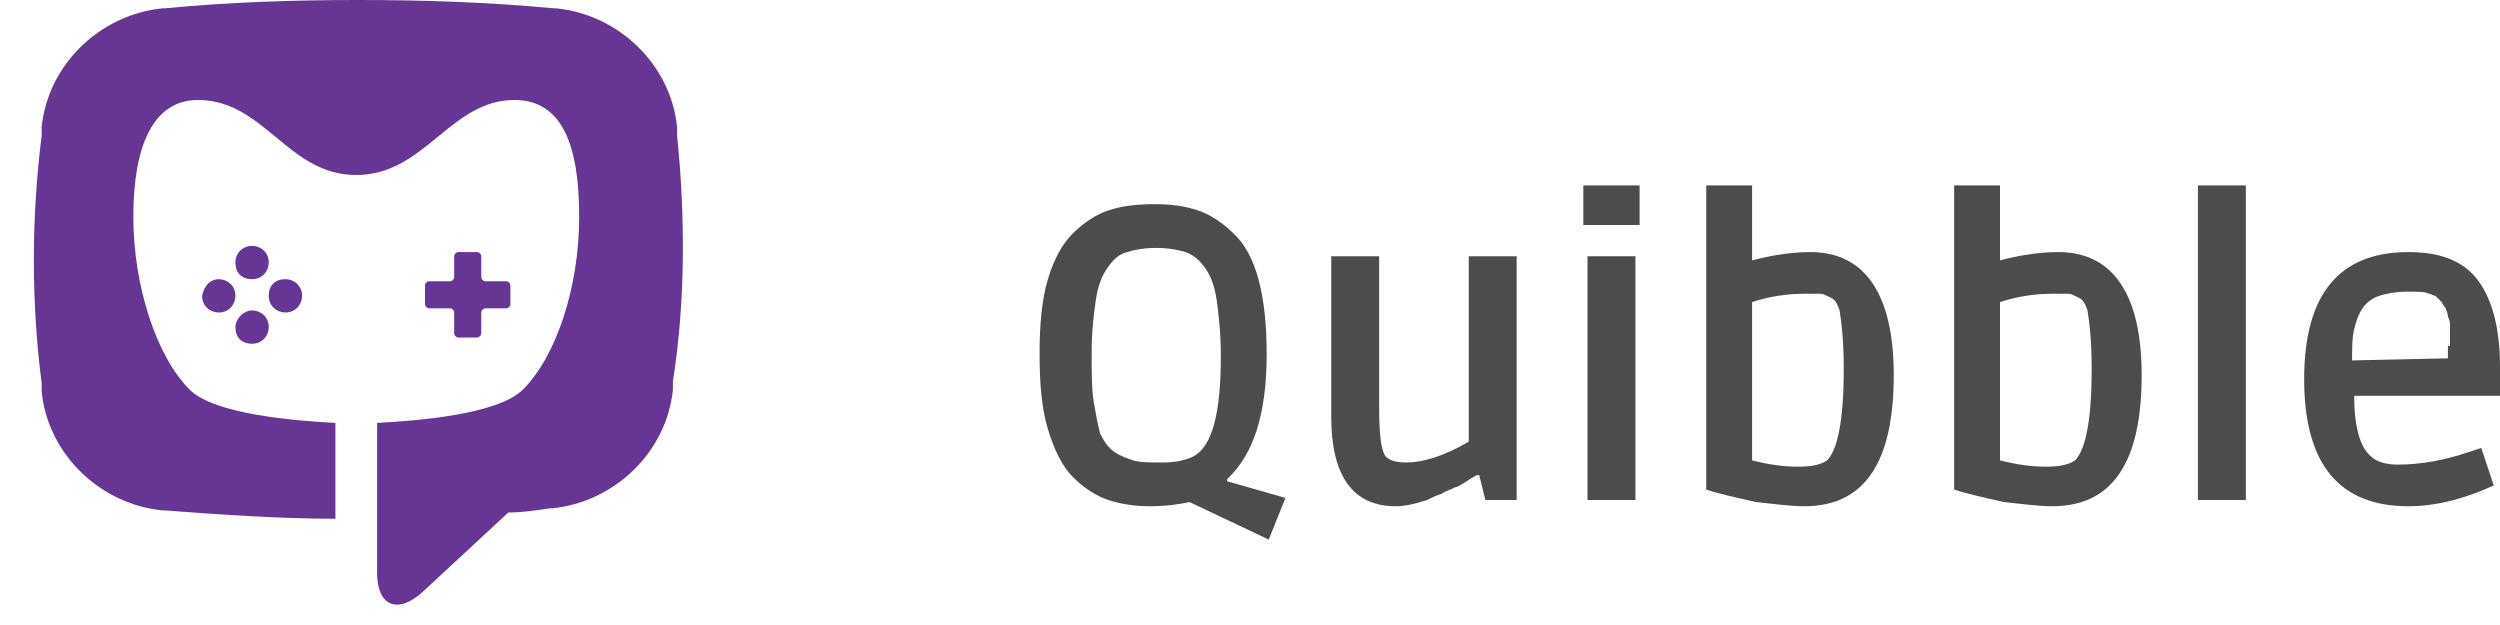
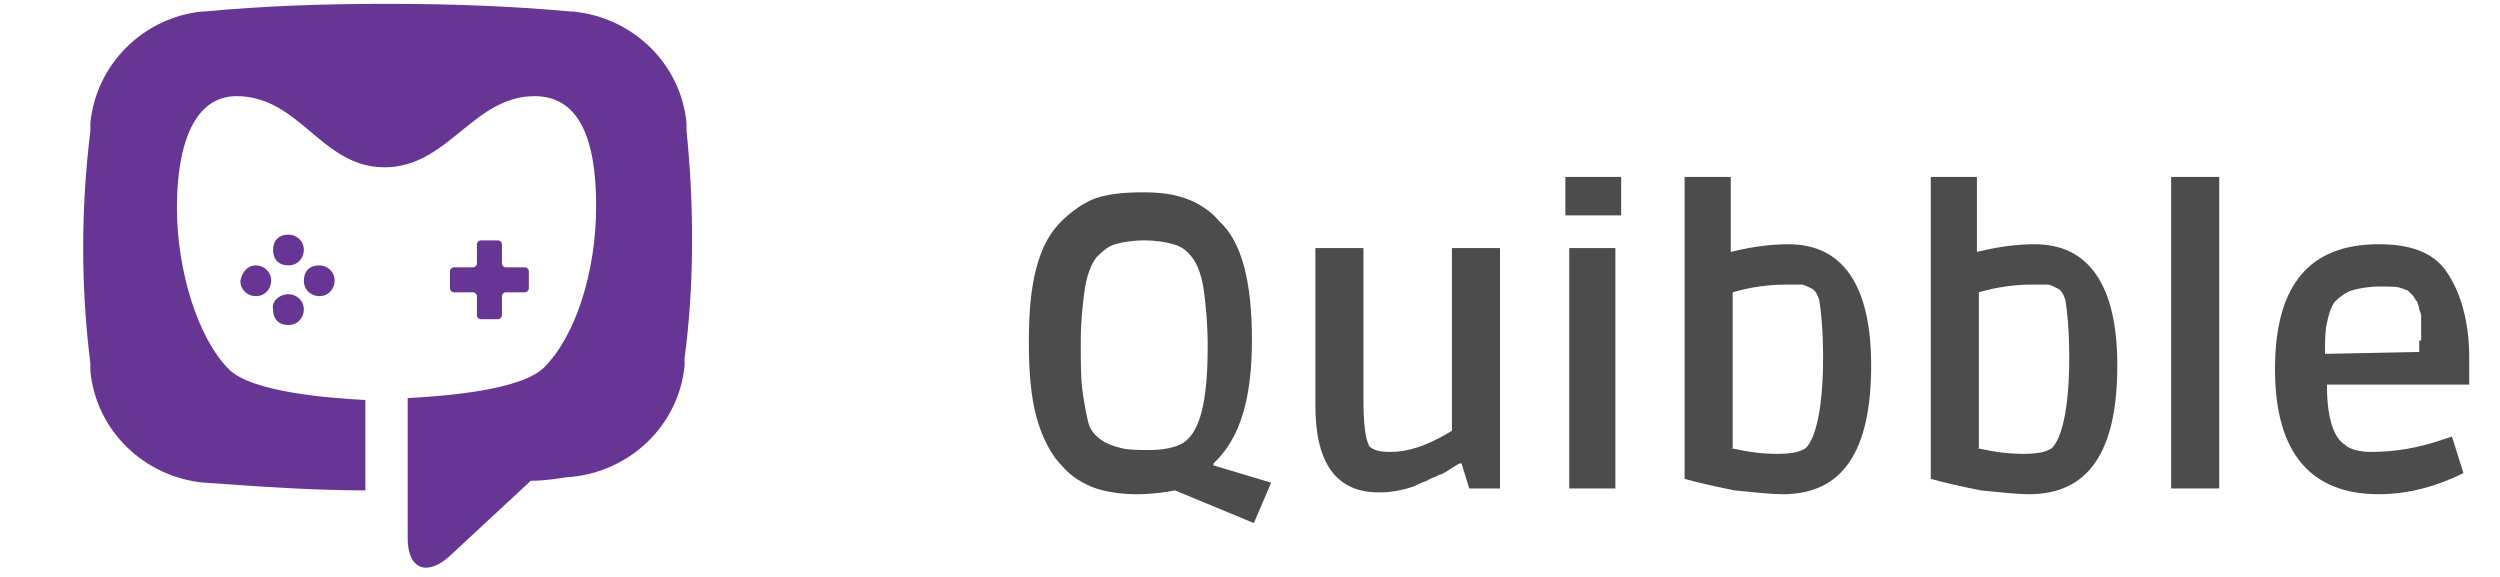
- <svg xmlns="http://www.w3.org/2000/svg" version="1.1" id="Layer_1" x="0px" y="0px" viewBox="0 0 120 30" enable-background="new 0 0 120 30" xml:space="preserve">
+ <svg xmlns="http://www.w3.org/2000/svg" version="1.1" id="Layer_1" x="0px" y="0px" viewBox="0 0 130 30" enable-background="new 0 0 130 30" xml:space="preserve">
  <g>
-     <path fill="#673695" d="M32.5,6.5l0-0.4c-0.3-3-2.8-5.4-5.8-5.7l-0.1,0C23.4,0.1,20.3,0,17.2,0S11,0.1,7.9,0.4l-0.1,0   c-3,0.3-5.5,2.7-5.8,5.7l0,0.4c-0.5,4-0.5,8,0,11.9l0,0.4c0.3,3,2.8,5.4,5.8,5.7l0.1,0c2.7,0.2,5.5,0.4,8.2,0.4v-4.6   c-1.9-0.1-5.8-0.4-7-1.6c-1.6-1.6-2.7-5-2.7-8.3s0.9-5.6,3.1-5.6c3.2,0,4.3,3.6,7.6,3.6s4.5-3.6,7.6-3.6c2.3,0,3.1,2.2,3.1,5.6   s-1.1,6.7-2.7,8.3c-1.2,1.2-5.1,1.5-7,1.6v7.2c0,1.6,1,2,2.2,0.9l4.1-3.8c0.7,0,1.3-0.1,2-0.2l0.1,0c3-0.3,5.5-2.7,5.8-5.7l0-0.4   C32.9,14.5,32.9,10.4,32.5,6.5z" />
-     <path fill="#673695" d="M20.4,13.7c0-0.1,0.1-0.2,0.2-0.2h1c0.1,0,0.2-0.1,0.2-0.2v-1c0-0.1,0.1-0.2,0.2-0.2h0.9   c0.1,0,0.2,0.1,0.2,0.2v1c0,0.1,0.1,0.2,0.2,0.2h1c0.1,0,0.2,0.1,0.2,0.2v0.9c0,0.1-0.1,0.2-0.2,0.2h-1c-0.1,0-0.2,0.1-0.2,0.2v1   c0,0.1-0.1,0.2-0.2,0.2H22c-0.1,0-0.2-0.1-0.2-0.2v-1c0-0.1-0.1-0.2-0.2-0.2h-1c-0.1,0-0.2-0.1-0.2-0.2V13.7z M13.7,13.4   c0.4,0,0.8,0.3,0.8,0.8c0,0.4-0.3,0.8-0.8,0.8c-0.4,0-0.8-0.3-0.8-0.8C12.9,13.7,13.2,13.4,13.7,13.4z M12.1,11.8   c0.4,0,0.8,0.3,0.8,0.8c0,0.4-0.3,0.8-0.8,0.8s-0.8-0.3-0.8-0.8C11.3,12.1,11.7,11.8,12.1,11.8z M12.1,14.9c0.4,0,0.8,0.3,0.8,0.8   c0,0.4-0.3,0.8-0.8,0.8s-0.8-0.3-0.8-0.8C11.3,15.3,11.7,14.9,12.1,14.9z M10.5,13.4c0.4,0,0.8,0.3,0.8,0.8c0,0.4-0.3,0.8-0.8,0.8   c-0.4,0-0.8-0.3-0.8-0.8C9.8,13.7,10.1,13.4,10.5,13.4z" />
+     <path fill="#673695" d="M35.7,6.8V6.4c-0.3-3.1-2.8-5.5-5.9-5.8h-0.1c-3.3-0.3-6.4-0.4-9.6-0.4s-6.3,0.1-9.5,0.4h-0.1   C7.5,0.9,5,3.3,4.7,6.4v0.4c-0.5,4.1-0.5,8.1,0,12.1v0.4c0.3,3.1,2.8,5.5,5.9,5.8h0.1c2.7,0.2,5.6,0.4,8.3,0.4v-4.7   c-1.9-0.1-5.9-0.4-7.1-1.6c-1.6-1.6-2.7-5.1-2.7-8.4S10.1,5,12.3,5c3.3,0,4.4,3.7,7.7,3.7S24.6,5,27.8,5c2.3,0,3.2,2.2,3.2,5.7   s-1.1,6.8-2.7,8.4c-1.2,1.2-5.2,1.5-7.1,1.6v7.3c0,1.6,1,2,2.2,0.9l4.2-3.9c0.7,0,1.3-0.1,2-0.2h0.1c3.1-0.3,5.6-2.7,5.9-5.8v-0.4   C36.1,14.9,36.1,10.7,35.7,6.8z" />
+     <path fill="#673695" d="M23.4,14.1c0-0.1,0.1-0.2,0.2-0.2h1c0.1,0,0.2-0.1,0.2-0.2v-1c0-0.1,0.1-0.2,0.2-0.2h0.9   c0.1,0,0.2,0.1,0.2,0.2v1c0,0.1,0.1,0.2,0.2,0.2h1c0.1,0,0.2,0.1,0.2,0.2V15c0,0.1-0.1,0.2-0.2,0.2h-1c-0.1,0-0.2,0.1-0.2,0.2v1   c0,0.1-0.1,0.2-0.2,0.2H25c-0.1,0-0.2-0.1-0.2-0.2v-1c0-0.1-0.1-0.2-0.2-0.2h-1c-0.1,0-0.2-0.1-0.2-0.2   C23.4,15,23.4,14.1,23.4,14.1z M16.6,13.8c0.4,0,0.8,0.3,0.8,0.8c0,0.4-0.3,0.8-0.8,0.8c-0.4,0-0.8-0.3-0.8-0.8   C15.8,14.1,16.1,13.8,16.6,13.8z M15,12.2c0.4,0,0.8,0.3,0.8,0.8c0,0.4-0.3,0.8-0.8,0.8c-0.5,0-0.8-0.3-0.8-0.8S14.5,12.2,15,12.2z    M15,15.3c0.4,0,0.8,0.3,0.8,0.8c0,0.4-0.3,0.8-0.8,0.8c-0.5,0-0.8-0.3-0.8-0.8C14.1,15.7,14.5,15.3,15,15.3z M13.3,13.8   c0.4,0,0.8,0.3,0.8,0.8c0,0.4-0.3,0.8-0.8,0.8c-0.4,0-0.8-0.3-0.8-0.8C12.6,14.1,12.9,13.8,13.3,13.8z" />
  </g>
  <g>
-     <path fill="#4C4C4C" d="M57.1,24.1c-0.5,0.1-1.1,0.2-1.9,0.2c-0.7,0-1.4-0.1-2-0.3c-0.6-0.2-1.2-0.6-1.7-1.1   c-0.5-0.5-0.9-1.3-1.2-2.3c-0.3-1-0.4-2.2-0.4-3.6c0-1.4,0.1-2.6,0.4-3.6c0.3-1,0.7-1.7,1.2-2.2s1.1-0.9,1.7-1.1   c0.6-0.2,1.3-0.3,2.2-0.3s1.5,0.1,2.1,0.3s1.2,0.6,1.7,1.1c1.1,1,1.6,3,1.6,5.8c0,2.8-0.6,4.8-1.9,6v0.1l2.8,0.8l-0.8,2L57.1,24.1z    M53.5,21.7c0.3,0.2,0.6,0.3,0.9,0.4c0.3,0.1,0.8,0.1,1.4,0.1s1.1-0.1,1.5-0.3c0.9-0.5,1.3-2.1,1.3-4.8c0-1.1-0.1-2-0.2-2.7   c-0.1-0.7-0.3-1.2-0.6-1.6c-0.3-0.4-0.6-0.6-0.9-0.7c-0.3-0.1-0.8-0.2-1.4-0.2s-1.1,0.1-1.4,0.2c-0.4,0.1-0.7,0.4-0.9,0.7   c-0.3,0.4-0.5,0.9-0.6,1.6c-0.1,0.7-0.2,1.5-0.2,2.5s0,1.8,0.1,2.4c0.1,0.6,0.2,1.1,0.3,1.5C53,21.2,53.2,21.5,53.5,21.7z" />
-     <path fill="#4C4C4C" d="M63.9,20v-7.7h2.3v7.3c0,1.3,0.1,2,0.3,2.3c0.2,0.2,0.5,0.3,1,0.3c0.8,0,1.8-0.3,3-1v-8.9h2.3V24h-1.5   L71,22.8h-0.1c0,0-0.2,0.1-0.5,0.3c-0.3,0.2-0.5,0.3-0.6,0.3c-0.1,0.1-0.3,0.1-0.6,0.3c-0.3,0.1-0.5,0.2-0.7,0.3   c-0.6,0.2-1.1,0.3-1.5,0.3C64.9,24.3,63.9,22.8,63.9,20z" />
-     <path fill="#4C4C4C" d="M76,10.7V8.9h2.7v1.9H76z M76.2,24V12.3h2.3V24H76.2z" />
-     <path fill="#4C4C4C" d="M81.8,8.9h2.3v3.6c1.1-0.3,2.1-0.4,2.8-0.4c2.6,0,4,2,4,5.9c0,4.2-1.4,6.3-4.3,6.3c-0.6,0-1.4-0.1-2.3-0.2   c-0.9-0.2-1.8-0.4-2.4-0.6V8.9z M84.1,22.1c0.8,0.2,1.5,0.3,2.2,0.3c0.7,0,1.1-0.1,1.4-0.3c0.5-0.5,0.8-1.9,0.8-4.4   c0-1.3-0.1-2.2-0.2-2.8c-0.1-0.3-0.2-0.5-0.4-0.6c-0.2-0.1-0.4-0.2-0.5-0.2c-0.1,0-0.4,0-0.8,0c-0.7,0-1.6,0.1-2.5,0.4V22.1z" />
-     <path fill="#4C4C4C" d="M93.7,8.9H96v3.6c1.1-0.3,2.1-0.4,2.8-0.4c2.6,0,4,2,4,5.9c0,4.2-1.4,6.3-4.3,6.3c-0.6,0-1.4-0.1-2.3-0.2   c-0.9-0.2-1.8-0.4-2.4-0.6V8.9z M96,22.1c0.8,0.2,1.5,0.3,2.2,0.3c0.7,0,1.1-0.1,1.4-0.3c0.5-0.5,0.8-1.9,0.8-4.4   c0-1.3-0.1-2.2-0.2-2.8c-0.1-0.3-0.2-0.5-0.4-0.6c-0.2-0.1-0.4-0.2-0.5-0.2c-0.1,0-0.4,0-0.8,0c-0.7,0-1.6,0.1-2.5,0.4V22.1z" />
-     <path fill="#4C4C4C" d="M105.5,24V8.9h2.3V24H105.5z" />
-     <path fill="#4C4C4C" d="M115.6,24.3c-3.3,0-5-2-5-6.1c0-4.1,1.7-6.1,5-6.1c1.5,0,2.6,0.4,3.3,1.3c0.7,0.9,1.1,2.3,1.1,4.2V19h-7   c0,1.5,0.3,2.5,0.8,2.9c0.3,0.3,0.8,0.4,1.3,0.4c1.1,0,2.2-0.2,3.4-0.6l0.6-0.2l0.6,1.8C118.4,23.9,117,24.3,115.6,24.3z    M117.6,16.6c0-0.1,0-0.3,0-0.5c0-0.3,0-0.4,0-0.5c0-0.1,0-0.2-0.1-0.4c0-0.2-0.1-0.3-0.1-0.4c0,0-0.1-0.1-0.2-0.3   c-0.1-0.1-0.2-0.2-0.3-0.3c-0.1,0-0.2-0.1-0.3-0.1c-0.2-0.1-0.5-0.1-1.1-0.1c-0.5,0-1,0.1-1.3,0.2c-0.3,0.1-0.6,0.3-0.8,0.6   c-0.2,0.3-0.3,0.6-0.4,1c-0.1,0.4-0.1,0.9-0.1,1.5l4.6-0.1V16.6z" />
+     <path fill="#4C4C4C" d="M61.1,25.5c-0.5,0.1-1.2,0.2-2,0.2c-0.7,0-1.5-0.1-2.1-0.3c-0.6-0.2-1.3-0.6-1.8-1.2   c-0.5-0.5-1-1.4-1.3-2.5s-0.4-2.4-0.4-3.9s0.1-2.8,0.4-3.9c0.3-1.1,0.7-1.8,1.3-2.4c0.5-0.5,1.2-1,1.8-1.2c0.6-0.2,1.4-0.3,2.4-0.3   c1,0,1.6,0.1,2.2,0.3s1.3,0.6,1.8,1.2c1.2,1.1,1.7,3.2,1.7,6.2s-0.6,5.1-2,6.4v0.1l3,0.9l-0.9,2.1L61.1,25.5z M57.3,22.9   c0.3,0.2,0.6,0.3,1,0.4s0.9,0.1,1.5,0.1s1.2-0.1,1.6-0.3c1-0.5,1.4-2.2,1.4-5.1c0-1.2-0.1-2.1-0.2-2.9c-0.1-0.7-0.3-1.3-0.6-1.7   c-0.3-0.4-0.6-0.6-1-0.7c-0.3-0.1-0.9-0.2-1.5-0.2c-0.6,0-1.2,0.1-1.5,0.2c-0.4,0.1-0.7,0.4-1,0.7c-0.3,0.4-0.5,1-0.6,1.7   c-0.1,0.7-0.2,1.6-0.2,2.7s0,1.9,0.1,2.6s0.2,1.2,0.3,1.6C56.7,22.4,57,22.7,57.3,22.9z" />
+     <path fill="#4C4C4C" d="M68.4,21.1v-8.2h2.5v7.8c0,1.4,0.1,2.1,0.3,2.5c0.2,0.2,0.5,0.3,1.1,0.3c0.9,0,1.9-0.3,3.2-1.1v-9.5h2.5   v12.5h-1.6L76,24.1h-0.1c0,0-0.2,0.1-0.5,0.3c-0.3,0.2-0.5,0.3-0.6,0.3c-0.1,0.1-0.3,0.1-0.6,0.3c-0.3,0.1-0.5,0.2-0.7,0.3   c-0.6,0.2-1.2,0.3-1.6,0.3C69.5,25.7,68.4,24.1,68.4,21.1z" />
+     <path fill="#4C4C4C" d="M81.4,11.1V9.2h2.9v2h-2.9V11.1z M81.6,25.4V12.9H84v12.5H81.6z" />
+     <path fill="#4C4C4C" d="M87.6,9.2H90v3.9c1.2-0.3,2.2-0.4,3-0.4c2.8,0,4.3,2.1,4.3,6.3c0,4.5-1.5,6.7-4.6,6.7   c-0.6,0-1.5-0.1-2.5-0.2c-1-0.2-1.9-0.4-2.6-0.6V9.2H87.6z M90,23.3c0.9,0.2,1.6,0.3,2.4,0.3s1.2-0.1,1.5-0.3   c0.5-0.5,0.9-2,0.9-4.7c0-1.4-0.1-2.4-0.2-3c-0.1-0.3-0.2-0.5-0.4-0.6c-0.2-0.1-0.4-0.2-0.5-0.2s-0.4,0-0.9,0   c-0.7,0-1.7,0.1-2.7,0.4V23.3z" />
+     <path fill="#4C4C4C" d="M100.3,9.2h2.5v3.9c1.2-0.3,2.2-0.4,3-0.4c2.8,0,4.3,2.1,4.3,6.3c0,4.5-1.5,6.7-4.6,6.7   c-0.6,0-1.5-0.1-2.5-0.2c-1-0.2-1.9-0.4-2.6-0.6V9.2H100.3z M102.8,23.3c0.9,0.2,1.6,0.3,2.4,0.3s1.2-0.1,1.5-0.3   c0.5-0.5,0.9-2,0.9-4.7c0-1.4-0.1-2.4-0.2-3c-0.1-0.3-0.2-0.5-0.4-0.6c-0.2-0.1-0.4-0.2-0.5-0.2s-0.4,0-0.9,0   c-0.7,0-1.7,0.1-2.7,0.4V23.3z" />
+     <path fill="#4C4C4C" d="M112.9,25.4V9.2h2.5v16.2H112.9z" />
+     <path fill="#4C4C4C" d="M123.7,25.7c-3.5,0-5.4-2.1-5.4-6.5s1.8-6.5,5.4-6.5c1.6,0,2.8,0.4,3.5,1.4s1.2,2.5,1.2,4.5V20H121   c0,1.6,0.3,2.7,0.9,3.1c0.3,0.3,0.9,0.4,1.4,0.4c1.2,0,2.4-0.2,3.6-0.6l0.6-0.2l0.6,1.9C126.7,25.3,125.2,25.7,123.7,25.7z    M125.9,17.5c0-0.1,0-0.3,0-0.5c0-0.3,0-0.4,0-0.5s0-0.2-0.1-0.4c0-0.2-0.1-0.3-0.1-0.4c0,0-0.1-0.1-0.2-0.3   c-0.1-0.1-0.2-0.2-0.3-0.3c-0.1,0-0.2-0.1-0.3-0.1c-0.2-0.1-0.5-0.1-1.2-0.1c-0.5,0-1.1,0.1-1.4,0.2c-0.3,0.1-0.6,0.3-0.9,0.6   c-0.2,0.3-0.3,0.6-0.4,1.1c-0.1,0.4-0.1,1-0.1,1.6l4.9-0.1v-0.6H125.9z" />
  </g>
</svg>
